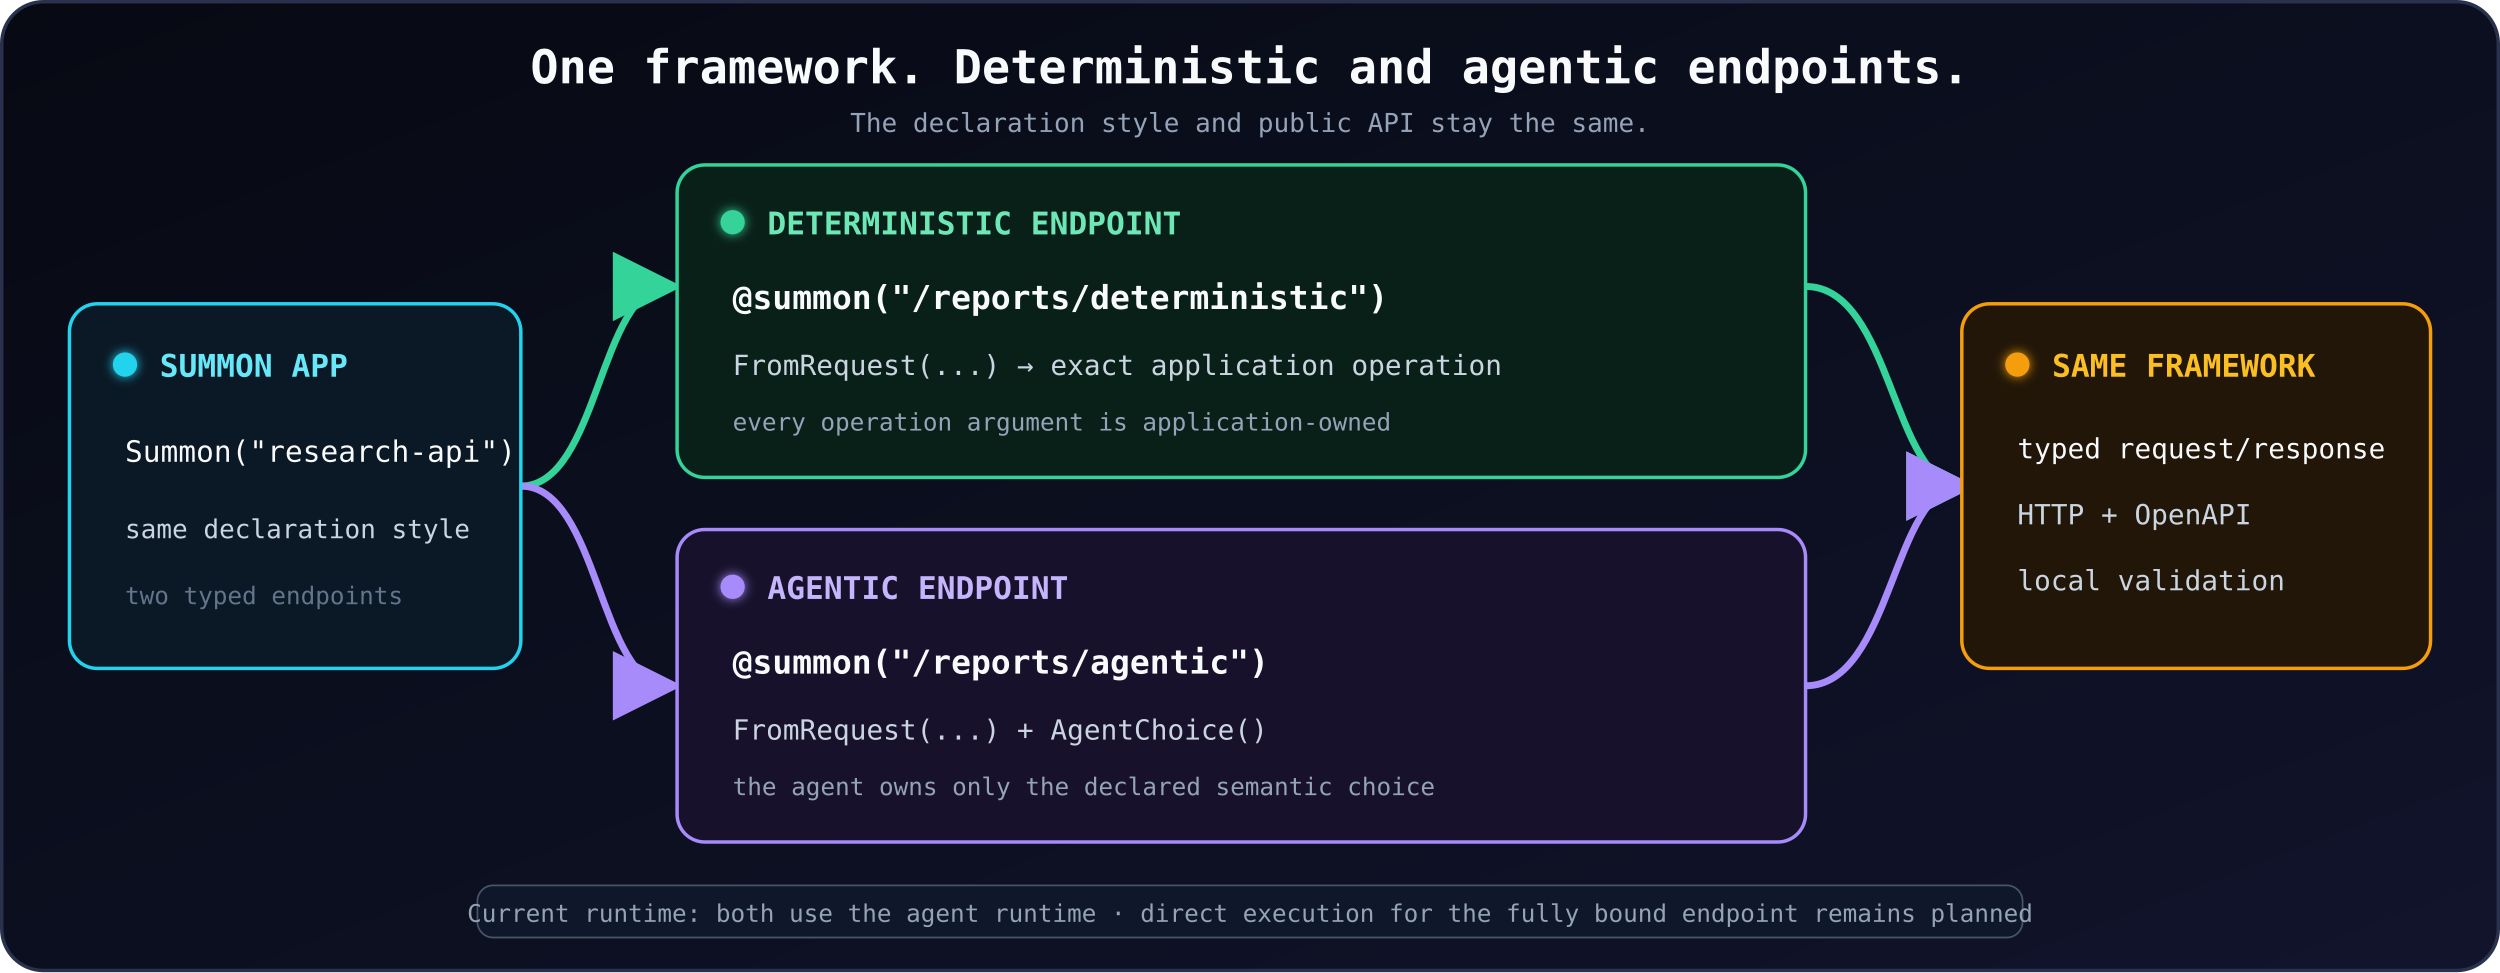
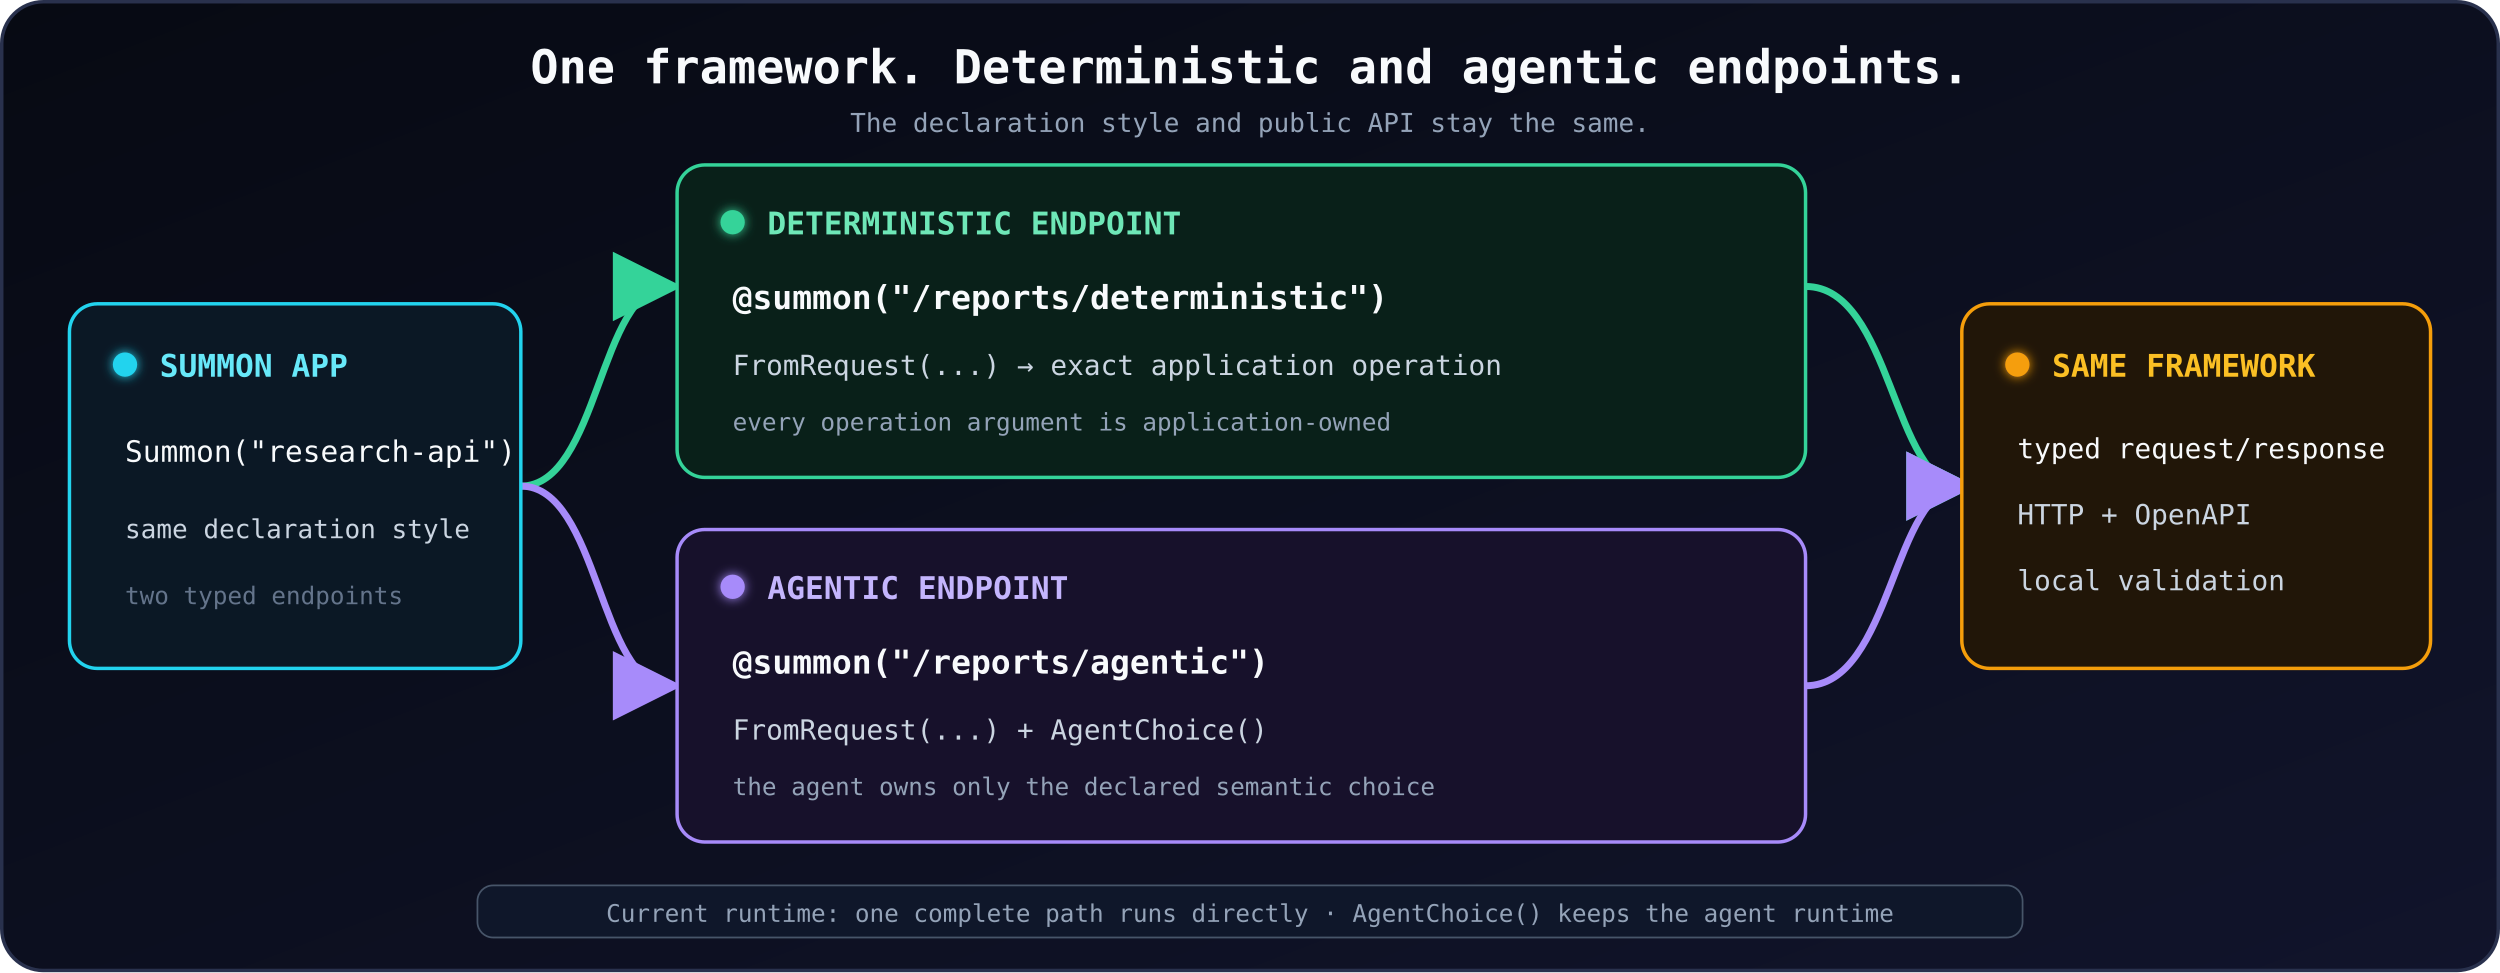
<svg xmlns="http://www.w3.org/2000/svg" width="1440" height="560" viewBox="0 0 1440 560" role="img" aria-labelledby="title desc">
  <defs>
    <linearGradient id="background" x1="0" y1="0" x2="1" y2="1">
      <stop offset="0" stop-color="#070a13" />
      <stop offset="1" stop-color="#11142b" />
    </linearGradient>
    <filter id="glow" x="-80%" y="-80%" width="260%" height="260%">
      <feGaussianBlur stdDeviation="3" result="blur" />
      <feMerge>
        <feMergeNode in="blur" />
        <feMergeNode in="SourceGraphic" />
      </feMerge>
    </filter>
    <marker id="arrow-cyan" markerWidth="10" markerHeight="10" refX="8" refY="5" orient="auto">
      <path d="M0,0 L10,5 L0,10 Z" fill="#22d3ee" />
    </marker>
    <marker id="arrow-green" markerWidth="10" markerHeight="10" refX="8" refY="5" orient="auto">
      <path d="M0,0 L10,5 L0,10 Z" fill="#34d399" />
    </marker>
    <marker id="arrow-violet" markerWidth="10" markerHeight="10" refX="8" refY="5" orient="auto">
      <path d="M0,0 L10,5 L0,10 Z" fill="#a78bfa" />
    </marker>
  </defs>
  <rect x="1" y="1" width="1438" height="558" rx="24" fill="url(#background)" stroke="#29314d" stroke-width="2" />
  <path d="M300 280 C345 280 345 165 385 165" fill="none" stroke="#34d399" stroke-width="4" marker-end="url(#arrow-green)" />
  <path d="M300 280 C345 280 345 395 385 395" fill="none" stroke="#a78bfa" stroke-width="4" marker-end="url(#arrow-violet)" />
  <path d="M1040 165 C1090 165 1090 280 1130 280" fill="none" stroke="#34d399" stroke-width="4" marker-end="url(#arrow-green)" />
  <path d="M1040 395 C1090 395 1090 280 1130 280" fill="none" stroke="#a78bfa" stroke-width="4" marker-end="url(#arrow-violet)" />
  <text x="720" y="48" text-anchor="middle" fill="#f8fafc" font-family="ui-monospace, SFMono-Regular, Menlo, Consolas, monospace" font-size="27" font-weight="700">One framework. Deterministic and agentic endpoints.</text>
  <text x="720" y="76" text-anchor="middle" fill="#94a3b8" font-family="ui-monospace, SFMono-Regular, Menlo, Consolas, monospace" font-size="15">The declaration style and public API stay the same.</text>
  <g>
    <rect x="40" y="175" width="260" height="210" rx="16" fill="#0b1825" stroke="#22d3ee" stroke-width="2" />
    <circle cx="72" cy="210" r="7" fill="#22d3ee" filter="url(#glow)" />
    <text x="92" y="217" fill="#67e8f9" font-family="ui-monospace, SFMono-Regular, Menlo, Consolas, monospace" font-size="18" font-weight="700">SUMMON APP</text>
    <text x="72" y="266" fill="#f8fafc" font-family="ui-monospace, SFMono-Regular, Menlo, Consolas, monospace" font-size="17">Summon("research-api")</text>
    <text x="72" y="310" fill="#cbd5e1" font-family="ui-monospace, SFMono-Regular, Menlo, Consolas, monospace" font-size="15">same declaration style</text>
    <text x="72" y="348" fill="#64748b" font-family="ui-monospace, SFMono-Regular, Menlo, Consolas, monospace" font-size="14">two typed endpoints</text>
  </g>
  <g>
    <rect x="390" y="95" width="650" height="180" rx="16" fill="#092019" stroke="#34d399" stroke-width="2" />
    <circle cx="422" cy="128" r="7" fill="#34d399" filter="url(#glow)" />
    <text x="442" y="135" fill="#6ee7b7" font-family="ui-monospace, SFMono-Regular, Menlo, Consolas, monospace" font-size="18" font-weight="700">DETERMINISTIC ENDPOINT</text>
    <text x="422" y="178" fill="#f8fafc" font-family="ui-monospace, SFMono-Regular, Menlo, Consolas, monospace" font-size="19" font-weight="700">@summon("/reports/deterministic")</text>
    <text x="422" y="216" fill="#cbd5e1" font-family="ui-monospace, SFMono-Regular, Menlo, Consolas, monospace" font-size="16">FromRequest(...)  →  exact application operation</text>
    <text x="422" y="248" fill="#94a3b8" font-family="ui-monospace, SFMono-Regular, Menlo, Consolas, monospace" font-size="14">every operation argument is application-owned</text>
  </g>
  <g>
    <rect x="390" y="305" width="650" height="180" rx="16" fill="#17112b" stroke="#a78bfa" stroke-width="2" />
    <circle cx="422" cy="338" r="7" fill="#a78bfa" filter="url(#glow)" />
    <text x="442" y="345" fill="#c4b5fd" font-family="ui-monospace, SFMono-Regular, Menlo, Consolas, monospace" font-size="18" font-weight="700">AGENTIC ENDPOINT</text>
    <text x="422" y="388" fill="#f8fafc" font-family="ui-monospace, SFMono-Regular, Menlo, Consolas, monospace" font-size="19" font-weight="700">@summon("/reports/agentic")</text>
    <text x="422" y="426" fill="#cbd5e1" font-family="ui-monospace, SFMono-Regular, Menlo, Consolas, monospace" font-size="16">FromRequest(...)  +  AgentChoice()</text>
    <text x="422" y="458" fill="#94a3b8" font-family="ui-monospace, SFMono-Regular, Menlo, Consolas, monospace" font-size="14">the agent owns only the declared semantic choice</text>
  </g>
  <g>
    <rect x="1130" y="175" width="270" height="210" rx="16" fill="#211608" stroke="#f59e0b" stroke-width="2" />
    <circle cx="1162" cy="210" r="7" fill="#f59e0b" filter="url(#glow)" />
    <text x="1182" y="217" fill="#fbbf24" font-family="ui-monospace, SFMono-Regular, Menlo, Consolas, monospace" font-size="18" font-weight="700">SAME FRAMEWORK</text>
    <text x="1162" y="264" fill="#f8fafc" font-family="ui-monospace, SFMono-Regular, Menlo, Consolas, monospace" font-size="16">typed request/response</text>
    <text x="1162" y="302" fill="#cbd5e1" font-family="ui-monospace, SFMono-Regular, Menlo, Consolas, monospace" font-size="16">HTTP + OpenAPI</text>
    <text x="1162" y="340" fill="#cbd5e1" font-family="ui-monospace, SFMono-Regular, Menlo, Consolas, monospace" font-size="16">local validation</text>
  </g>
  <rect x="275" y="510" width="890" height="30" rx="9" fill="#0f172a" stroke="#475569" stroke-width="1" />
-   <text x="720" y="531" text-anchor="middle" fill="#94a3b8" font-family="ui-monospace, SFMono-Regular, Menlo, Consolas, monospace" font-size="14">Current runtime: both use the agent runtime  ·  direct execution for the fully bound endpoint remains planned</text>
+   <text x="720" y="531" text-anchor="middle" fill="#94a3b8" font-family="ui-monospace, SFMono-Regular, Menlo, Consolas, monospace" font-size="14">Current runtime: one complete path runs directly  ·  AgentChoice() keeps the agent runtime</text>
</svg>
